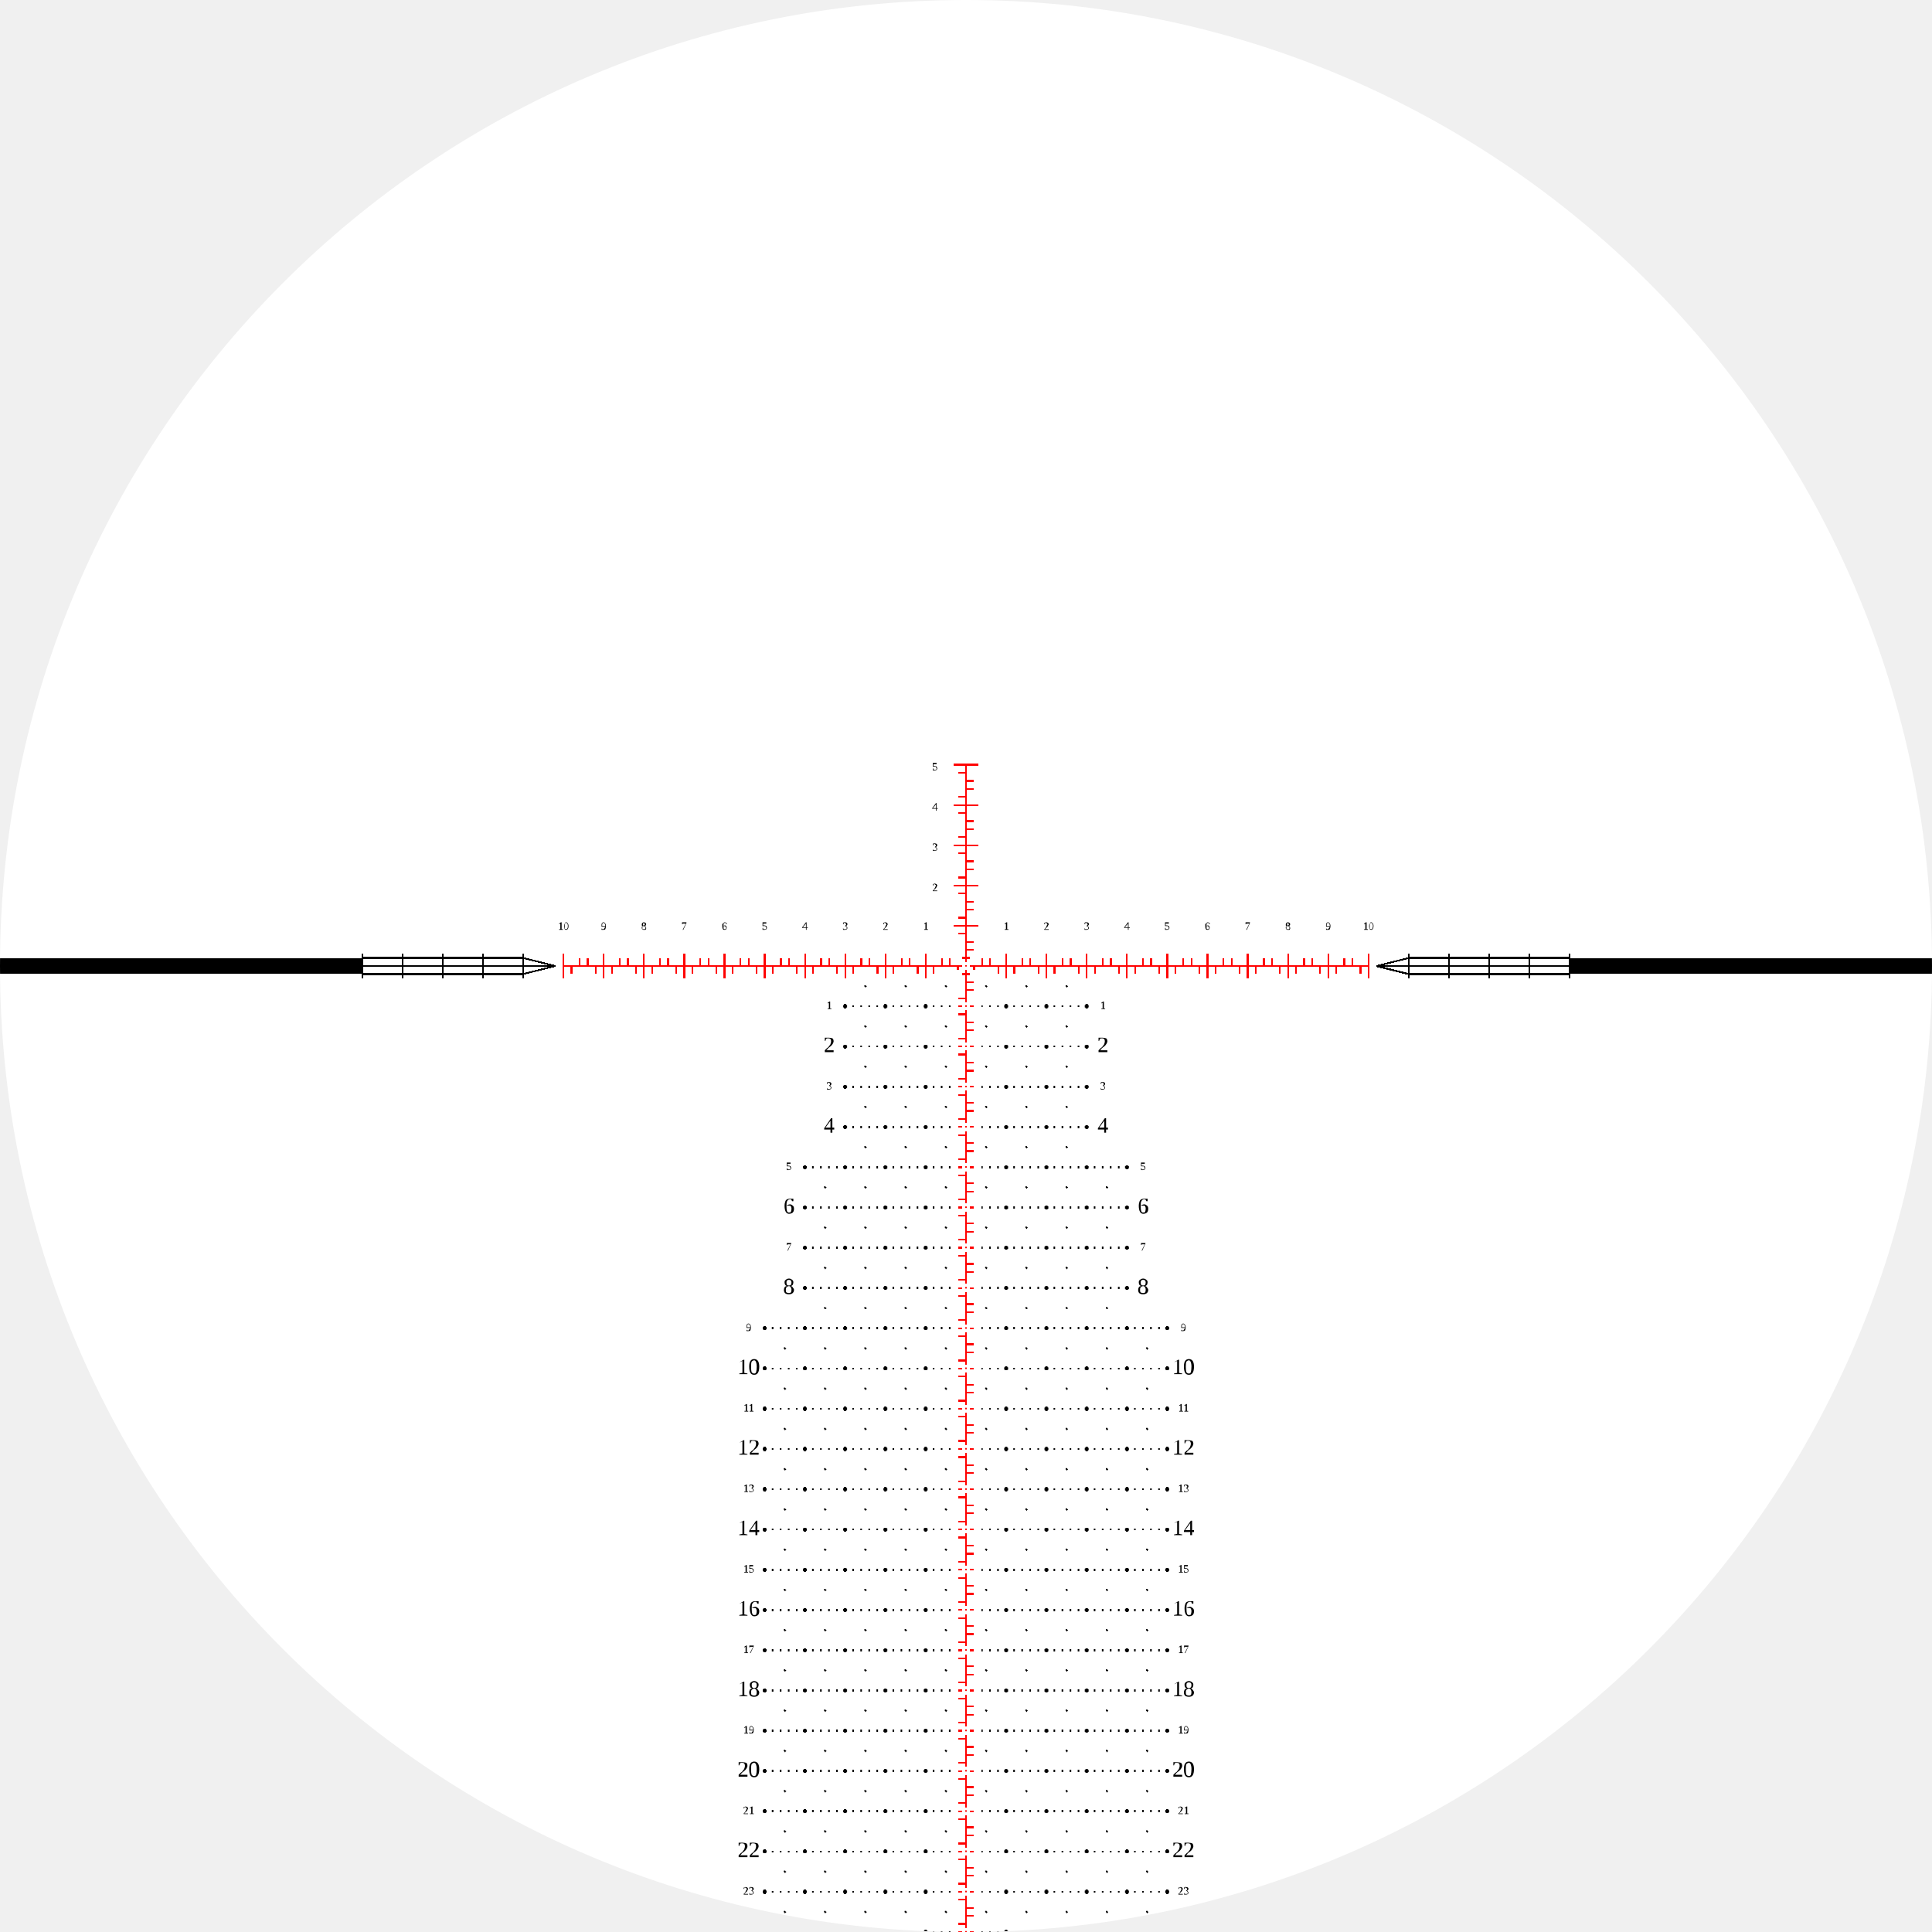
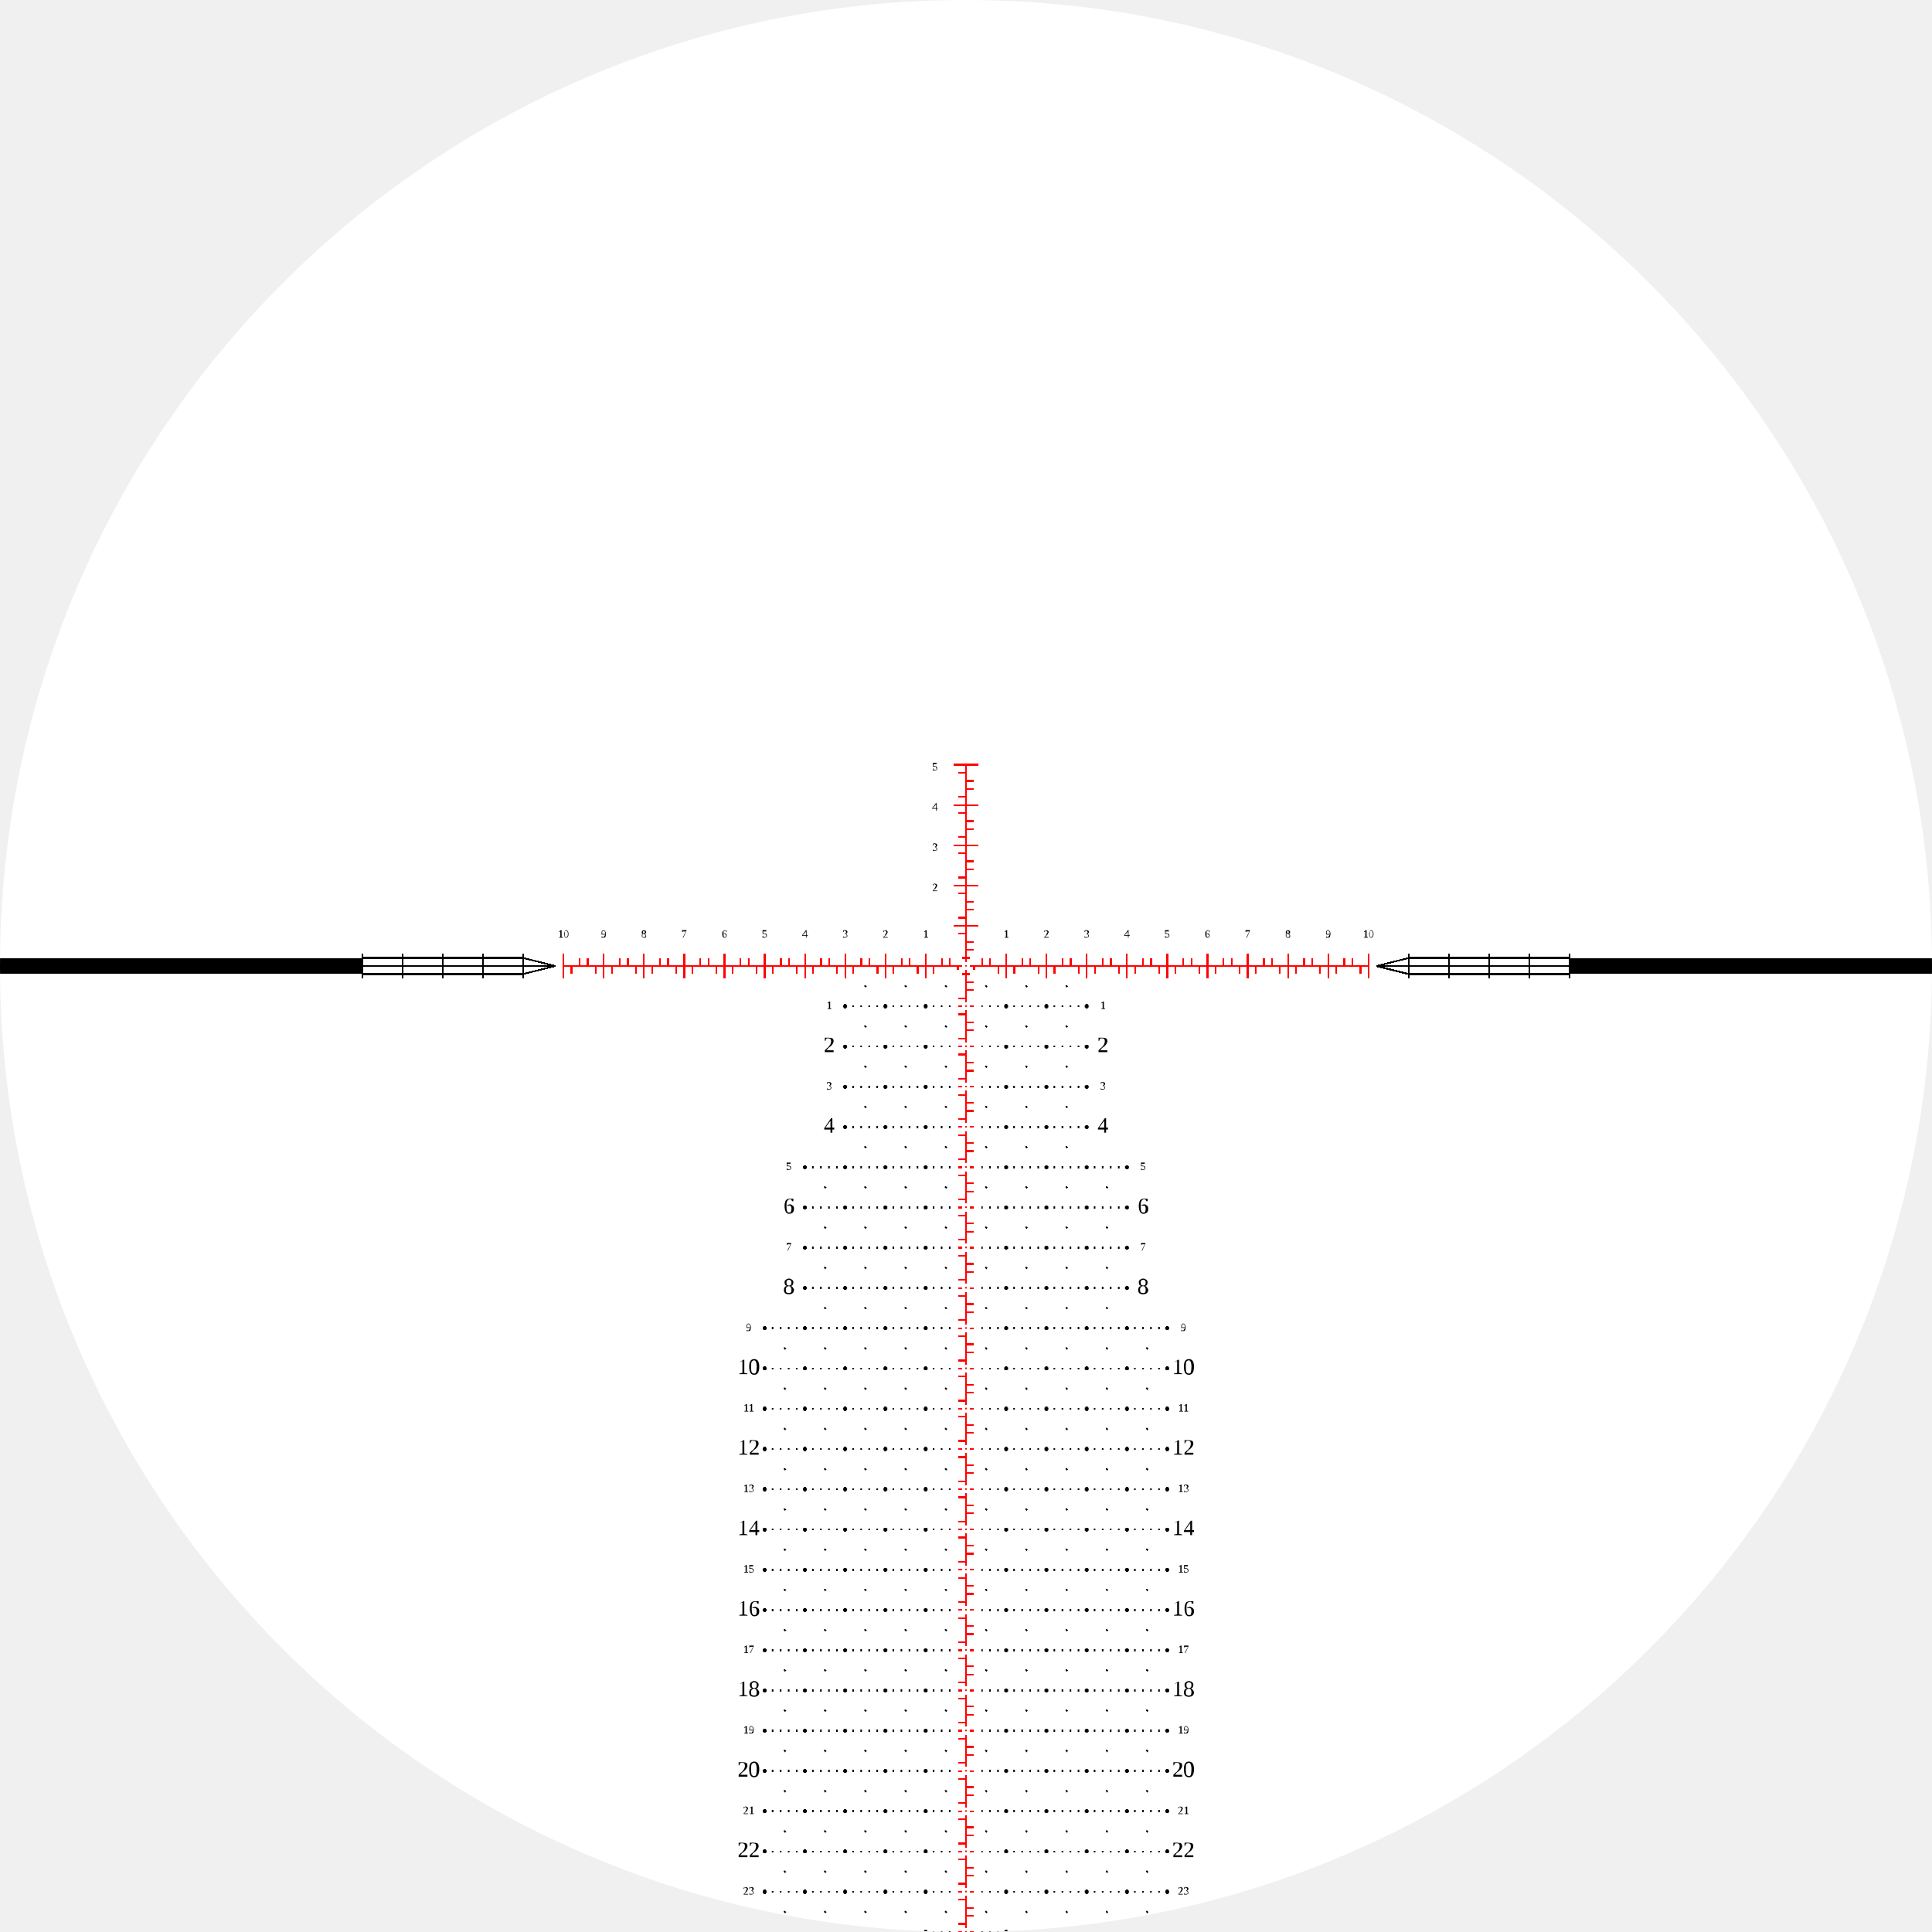
<svg xmlns="http://www.w3.org/2000/svg" width="4800" height="4800" viewBox="-24 -24 48 48" data-mil-width="48" data-mil-height="48" data-factor="100" shape-rendering="crispEdges">
  <defs>
    <pattern id="dotline-0" patternUnits="userSpaceOnUse" x="-0.025" y="-0.025" width="1" height="0.05">
      <circle cx="0.025" cy="0.025" r="0.025" fill="red" />
    </pattern>
    <pattern id="dotgrid-0" patternUnits="userSpaceOnUse" x="-2.525" y="0.475" width="1" height="1">
      <circle cx="0.025" cy="0.025" r="0.025" fill="black" />
    </pattern>
    <pattern id="dotgrid-2" patternUnits="userSpaceOnUse" x="-3.525" y="5.475" width="1" height="1">
      <circle cx="0.025" cy="0.025" r="0.025" fill="black" />
    </pattern>
    <pattern id="dotgrid-4" patternUnits="userSpaceOnUse" x="-4.525" y="9.475" width="1" height="1">
      <circle cx="0.025" cy="0.025" r="0.025" fill="black" />
    </pattern>
    <pattern id="dotline-2" patternUnits="userSpaceOnUse" x="-0.05" y="-0.05" width="1" height="0.1">
      <circle cx="0.05" cy="0.05" r="0.05" fill="black" />
    </pattern>
    <pattern id="dotline-5" patternUnits="userSpaceOnUse" x="-0.025" y="-0.025" width="0.2" height="0.05">
      <circle cx="0.025" cy="0.025" r="0.025" fill="black" />
    </pattern>
  </defs>
  <clipPath id="clip0">
    <circle id="circle-0" cx="0" cy="0" r="24" fill="white" />
  </clipPath>
  <g id="clipgroup-0" clip-path="url(#clip0)">
    <rect id="fill-0" x="-24" y="-24" width="48" height="48" fill="white" />
    <line id="hline-0" x1="0.1" y1="0" x2="10" y2="0" stroke="red" stroke-width="0.044" />
    <line id="hline-1" x1="-0.1" y1="0" x2="-10" y2="0" stroke="red" stroke-width="0.044" />
    <line id="vline-0" x1="0" y1="-0.1" x2="0" y2="-5" stroke="red" stroke-width="0.044" />
    <line id="hline-2" x1="-15" y1="0" x2="-10.2" y2="0" stroke="black" stroke-width="0.044" />
    <line id="hline-3" x1="15" y1="0" x2="10.2" y2="0" stroke="black" stroke-width="0.044" />
    <line id="line-0" x1="11" y1="-0.2" x2="10.2" y2="0" stroke="black" stroke-width="0.044" />
    <line id="line-1" x1="11" y1="0.2" x2="10.2" y2="0" stroke="black" stroke-width="0.044" />
    <line id="line-2" x1="-11" y1="-0.2" x2="-10.2" y2="0" stroke="black" stroke-width="0.044" />
    <line id="line-3" x1="-11" y1="0.2" x2="-10.2" y2="0" stroke="black" stroke-width="0.044" />
    <rect id="rect-0" x="-15" y="-0.2" width="4" height="0.4" fill="transparent" stroke="black" stroke-width="0.044" />
    <rect id="rect-1" x="11" y="-0.2" width="4" height="0.4" fill="transparent" stroke="black" stroke-width="0.044" />
    <rect id="rect-2" x="-24" y="-0.2" width="9" height="0.4" fill="black" />
    <rect id="rect-3" x="15" y="-0.2" width="9" height="0.4" fill="black" />
    <path id="hruler-0" d="M 11 -0.3 L 11 0.3 M 12 -0.3 L 12 0.3 M 13 -0.3 L 13 0.3 M 14 -0.3 L 14 0.3 M 15 -0.3 L 15 0.3" fill="none" stroke="black" stroke-width="0.044" />
    <path id="hruler-1" d="M -11 -0.3 L -11 0.3 M -12 -0.3 L -12 0.3 M -13 -0.3 L -13 0.3 M -14 -0.3 L -14 0.3 M -15 -0.3 L -15 0.3" fill="none" stroke="black" stroke-width="0.044" />
-     <text id="text-0" x="-10" y="-0.9" fill="black" font-size="0.278" text-anchor="middle">10</text>
-     <text id="text-1" x="-9" y="-0.9" fill="black" font-size="0.278" text-anchor="middle">9</text>
-     <text id="text-2" x="-8" y="-0.9" fill="black" font-size="0.278" text-anchor="middle">8</text>
-     <text id="text-3" x="-7" y="-0.9" fill="black" font-size="0.278" text-anchor="middle">7</text>
-     <text id="text-4" x="-6" y="-0.9" fill="black" font-size="0.278" text-anchor="middle">6</text>
-     <text id="text-5" x="-5" y="-0.9" fill="black" font-size="0.278" text-anchor="middle">5</text>
-     <text id="text-6" x="-4" y="-0.9" fill="black" font-size="0.278" text-anchor="middle">4</text>
-     <text id="text-7" x="-3" y="-0.9" fill="black" font-size="0.278" text-anchor="middle">3</text>
-     <text id="text-8" x="-2" y="-0.9" fill="black" font-size="0.278" text-anchor="middle">2</text>
-     <text id="text-9" x="-1" y="-0.9" fill="black" font-size="0.278" text-anchor="middle">1</text>
-     <text id="text-10" x="1" y="-0.9" fill="black" font-size="0.278" text-anchor="middle">1</text>
-     <text id="text-11" x="2" y="-0.9" fill="black" font-size="0.278" text-anchor="middle">2</text>
-     <text id="text-12" x="3" y="-0.9" fill="black" font-size="0.278" text-anchor="middle">3</text>
-     <text id="text-13" x="4" y="-0.9" fill="black" font-size="0.278" text-anchor="middle">4</text>
-     <text id="text-14" x="5" y="-0.9" fill="black" font-size="0.278" text-anchor="middle">5</text>
-     <text id="text-15" x="6" y="-0.9" fill="black" font-size="0.278" text-anchor="middle">6</text>
-     <text id="text-16" x="7" y="-0.9" fill="black" font-size="0.278" text-anchor="middle">7</text>
-     <text id="text-17" x="8" y="-0.9" fill="black" font-size="0.278" text-anchor="middle">8</text>
-     <text id="text-18" x="9" y="-0.9" fill="black" font-size="0.278" text-anchor="middle">9</text>
-     <text id="text-19" x="10" y="-0.9" fill="black" font-size="0.278" text-anchor="middle">10</text>
+     <text id="text-0" x="-10" y="-0.7" fill="black" font-size="0.278" text-anchor="middle">10</text>
+     <text id="text-1" x="-9" y="-0.7" fill="black" font-size="0.278" text-anchor="middle">9</text>
+     <text id="text-2" x="-8" y="-0.7" fill="black" font-size="0.278" text-anchor="middle">8</text>
+     <text id="text-3" x="-7" y="-0.7" fill="black" font-size="0.278" text-anchor="middle">7</text>
+     <text id="text-4" x="-6" y="-0.7" fill="black" font-size="0.278" text-anchor="middle">6</text>
+     <text id="text-5" x="-5" y="-0.7" fill="black" font-size="0.278" text-anchor="middle">5</text>
+     <text id="text-6" x="-4" y="-0.7" fill="black" font-size="0.278" text-anchor="middle">4</text>
+     <text id="text-7" x="-3" y="-0.7" fill="black" font-size="0.278" text-anchor="middle">3</text>
+     <text id="text-8" x="-2" y="-0.7" fill="black" font-size="0.278" text-anchor="middle">2</text>
+     <text id="text-9" x="-1" y="-0.7" fill="black" font-size="0.278" text-anchor="middle">1</text>
+     <text id="text-10" x="1" y="-0.7" fill="black" font-size="0.278" text-anchor="middle">1</text>
+     <text id="text-11" x="2" y="-0.7" fill="black" font-size="0.278" text-anchor="middle">2</text>
+     <text id="text-12" x="3" y="-0.7" fill="black" font-size="0.278" text-anchor="middle">3</text>
+     <text id="text-13" x="4" y="-0.7" fill="black" font-size="0.278" text-anchor="middle">4</text>
+     <text id="text-14" x="5" y="-0.7" fill="black" font-size="0.278" text-anchor="middle">5</text>
+     <text id="text-15" x="6" y="-0.7" fill="black" font-size="0.278" text-anchor="middle">6</text>
+     <text id="text-16" x="7" y="-0.7" fill="black" font-size="0.278" text-anchor="middle">7</text>
+     <text id="text-17" x="8" y="-0.7" fill="black" font-size="0.278" text-anchor="middle">8</text>
+     <text id="text-18" x="9" y="-0.7" fill="black" font-size="0.278" text-anchor="middle">9</text>
+     <text id="text-19" x="10" y="-0.7" fill="black" font-size="0.278" text-anchor="middle">10</text>
    <path id="hruler-2" d="M 10 -0.3 L 10 0.3 M 9 -0.3 L 9 0.3 M 8 -0.3 L 8 0.3 M 7 -0.3 L 7 0.3 M 6 -0.3 L 6 0.3 M 5 -0.3 L 5 0.3 M 4 -0.3 L 4 0.3 M 3 -0.3 L 3 0.3 M 2 -0.3 L 2 0.3 M 1 -0.3 L 1 0.3" fill="none" stroke="red" stroke-width="0.044" />
    <path id="hruler-3" d="M -10 -0.3 L -10 0.3 M -9 -0.3 L -9 0.3 M -8 -0.3 L -8 0.3 M -7 -0.3 L -7 0.3 M -6 -0.3 L -6 0.3 M -5 -0.3 L -5 0.3 M -4 -0.3 L -4 0.3 M -3 -0.3 L -3 0.3 M -2 -0.3 L -2 0.3 M -1 -0.3 L -1 0.3" fill="none" stroke="red" stroke-width="0.044" />
    <path id="hruler-4" d="M 9.8 0 L 9.8 0.2 M 8.8 0 L 8.8 0.2 M 7.8 0 L 7.8 0.2 M 6.8 0 L 6.8 0.2 M 5.8 0 L 5.8 0.2 M 4.8 0 L 4.8 0.2 M 3.8 0 L 3.8 0.2 M 2.8 0 L 2.8 0.2 M 1.8 0 L 1.8 0.2 M 0.8 0 L 0.8 0.2" fill="none" stroke="red" stroke-width="0.044" />
    <path id="hruler-5" d="M -9.8 0 L -9.8 0.2 M -8.8 0 L -8.8 0.2 M -7.8 0 L -7.8 0.2 M -6.8 0 L -6.8 0.2 M -5.8 0 L -5.8 0.2 M -4.8 0 L -4.8 0.2 M -3.8 0 L -3.8 0.2 M -2.8 0 L -2.8 0.2 M -1.8 0 L -1.8 0.2 M -0.8 0 L -0.8 0.2" fill="none" stroke="red" stroke-width="0.044" />
    <path id="hruler-6" d="M 9.6 -0.2 L 9.6 0 M 8.6 -0.2 L 8.6 0 M 7.6 -0.2 L 7.6 0 M 6.6 -0.2 L 6.6 0 M 5.6 -0.2 L 5.6 0 M 4.6 -0.2 L 4.6 0 M 3.6 -0.2 L 3.6 0 M 2.6 -0.2 L 2.6 0 M 1.6 -0.2 L 1.6 0 M 0.6 -0.2 L 0.6 0" fill="none" stroke="red" stroke-width="0.044" />
    <path id="hruler-7" d="M -9.6 -0.2 L -9.6 0 M -8.6 -0.2 L -8.6 0 M -7.6 -0.2 L -7.6 0 M -6.6 -0.2 L -6.6 0 M -5.6 -0.2 L -5.6 0 M -4.6 -0.2 L -4.6 0 M -3.6 -0.2 L -3.6 0 M -2.6 -0.2 L -2.6 0 M -1.6 -0.2 L -1.6 0 M -0.6 -0.2 L -0.6 0" fill="none" stroke="red" stroke-width="0.044" />
    <path id="hruler-8" d="M 9.4 -0.2 L 9.4 0 M 8.4 -0.2 L 8.4 0 M 7.4 -0.2 L 7.4 0 M 6.4 -0.2 L 6.4 0 M 5.4 -0.2 L 5.4 0 M 4.4 -0.2 L 4.4 0 M 3.4 -0.2 L 3.4 0 M 2.4 -0.2 L 2.4 0 M 1.4 -0.2 L 1.4 0 M 0.4 -0.2 L 0.4 0" fill="none" stroke="red" stroke-width="0.044" />
    <path id="hruler-9" d="M -9.4 -0.2 L -9.4 0 M -8.4 -0.2 L -8.4 0 M -7.4 -0.2 L -7.4 0 M -6.4 -0.2 L -6.4 0 M -5.4 -0.2 L -5.4 0 M -4.4 -0.2 L -4.4 0 M -3.4 -0.2 L -3.4 0 M -2.4 -0.2 L -2.4 0 M -1.4 -0.2 L -1.4 0 M -0.4 -0.2 L -0.4 0" fill="none" stroke="red" stroke-width="0.044" />
    <path id="hruler-10" d="M 9.2 0 L 9.2 0.2 M 8.2 0 L 8.2 0.2 M 7.2 0 L 7.2 0.2 M 6.2 0 L 6.2 0.2 M 5.2 0 L 5.2 0.2 M 4.2 0 L 4.2 0.2 M 3.2 0 L 3.2 0.2 M 2.2 0 L 2.2 0.2 M 1.2 0 L 1.2 0.2" fill="none" stroke="red" stroke-width="0.044" />
    <path id="hruler-11" d="M -9.2 0 L -9.2 0.2 M -8.2 0 L -8.2 0.2 M -7.2 0 L -7.2 0.2 M -6.2 0 L -6.2 0.2 M -5.2 0 L -5.2 0.2 M -4.2 0 L -4.2 0.2 M -3.2 0 L -3.2 0.2 M -2.2 0 L -2.2 0.2 M -1.2 0 L -1.2 0.2" fill="none" stroke="red" stroke-width="0.044" />
    <line id="vline-1" x1="0.2" y1="0" x2="0.2" y2="0.1" stroke="red" stroke-width="0.044" />
    <line id="vline-2" x1="-0.2" y1="0" x2="-0.2" y2="0.1" stroke="red" stroke-width="0.044" />
    <path id="vruler-0" d="M -0.2 1.2 L 0 1.2 M -0.2 2.2 L 0 2.2 M -0.2 3.2 L 0 3.2 M -0.2 4.2 L 0 4.2 M -0.2 5.2 L 0 5.2 M -0.2 6.2 L 0 6.2 M -0.2 7.2 L 0 7.2 M -0.2 8.2 L 0 8.2 M -0.2 9.2 L 0 9.2 M -0.2 10.2 L 0 10.2 M -0.2 11.2 L 0 11.2 M -0.2 12.2 L 0 12.2 M -0.2 13.2 L 0 13.2 M -0.2 14.2 L 0 14.2 M -0.2 15.2 L 0 15.2 M -0.2 16.2 L 0 16.2 M -0.2 17.2 L 0 17.2 M -0.2 18.2 L 0 18.2 M -0.2 19.2 L 0 19.2 M -0.2 20.2 L 0 20.2 M -0.2 21.2 L 0 21.2 M -0.2 22.2 L 0 22.2 M -0.2 23.2 L 0 23.2" fill="none" stroke="red" stroke-width="0.044" />
    <path id="vruler-1" d="M 0 0.4 L 0.2 0.4 M 0 1.4 L 0.2 1.4 M 0 2.4 L 0.2 2.4 M 0 3.4 L 0.2 3.4 M 0 4.4 L 0.2 4.4 M 0 5.4 L 0.2 5.4 M 0 6.4 L 0.2 6.4 M 0 7.4 L 0.2 7.4 M 0 8.4 L 0.2 8.4 M 0 9.4 L 0.2 9.4 M 0 10.4 L 0.2 10.4 M 0 11.4 L 0.2 11.4 M 0 12.4 L 0.2 12.4 M 0 13.4 L 0.2 13.4 M 0 14.4 L 0.2 14.4 M 0 15.4 L 0.2 15.4 M 0 16.4 L 0.2 16.4 M 0 17.4 L 0.2 17.4 M 0 18.4 L 0.2 18.4 M 0 19.4 L 0.2 19.4 M 0 20.4 L 0.2 20.4 M 0 21.4 L 0.2 21.4 M 0 22.4 L 0.2 22.4 M 0 23.4 L 0.2 23.4" fill="none" stroke="red" stroke-width="0.044" />
    <path id="vruler-2" d="M 0 0.6 L 0.2 0.6 M 0 1.6 L 0.2 1.6 M 0 2.6 L 0.2 2.6 M 0 3.6 L 0.2 3.6 M 0 4.6 L 0.2 4.6 M 0 5.6 L 0.2 5.6 M 0 6.6 L 0.2 6.6 M 0 7.6 L 0.2 7.6 M 0 8.6 L 0.2 8.6 M 0 9.6 L 0.2 9.6 M 0 10.6 L 0.2 10.6 M 0 11.6 L 0.2 11.6 M 0 12.6 L 0.2 12.6 M 0 13.6 L 0.2 13.6 M 0 14.6 L 0.2 14.6 M 0 15.6 L 0.2 15.6 M 0 16.6 L 0.2 16.6 M 0 17.6 L 0.2 17.6 M 0 18.6 L 0.2 18.6 M 0 19.6 L 0.2 19.6 M 0 20.6 L 0.2 20.6 M 0 21.6 L 0.2 21.6 M 0 22.6 L 0.2 22.6 M 0 23.6 L 0.2 23.6" fill="none" stroke="red" stroke-width="0.044" />
    <path id="vruler-3" d="M -0.2 0.8 L 0 0.8 M -0.2 1.8 L 0 1.8 M -0.2 2.8 L 0 2.8 M -0.2 3.8 L 0 3.8 M -0.2 4.8 L 0 4.8 M -0.2 5.8 L 0 5.8 M -0.2 6.8 L 0 6.8 M -0.2 7.8 L 0 7.8 M -0.2 8.8 L 0 8.8 M -0.2 9.8 L 0 9.8 M -0.2 10.8 L 0 10.8 M -0.2 11.8 L 0 11.8 M -0.2 12.8 L 0 12.8 M -0.2 13.8 L 0 13.8 M -0.2 14.8 L 0 14.8 M -0.2 15.8 L 0 15.8 M -0.2 16.8 L 0 16.8 M -0.2 17.8 L 0 17.8 M -0.2 18.8 L 0 18.8 M -0.2 19.8 L 0 19.8 M -0.2 20.8 L 0 20.8 M -0.2 21.8 L 0 21.8 M -0.2 22.8 L 0 22.8 M -0.2 23.8 L 0 23.8" fill="none" stroke="red" stroke-width="0.044" />
    <path id="vruler-4" d="M -0.3 -5 L 0.3 -5 M -0.3 -4 L 0.3 -4 M -0.3 -3 L 0.3 -3 M -0.3 -2 L 0.3 -2 M -0.3 -1 L 0.3 -1" fill="none" stroke="red" stroke-width="0.044" />
    <path id="vruler-5" d="M -0.2 -4.8 L 0 -4.8 M -0.2 -3.8 L 0 -3.8 M -0.2 -2.8 L 0 -2.8 M -0.2 -1.8 L 0 -1.8 M -0.2 -0.8 L 0 -0.8" fill="none" stroke="red" stroke-width="0.044" />
    <path id="vruler-6" d="M 0 -4.6 L 0.2 -4.6 M 0 -3.6 L 0.2 -3.6 M 0 -2.6 L 0.2 -2.6 M 0 -1.6 L 0.2 -1.6 M 0 -0.6 L 0.2 -0.6" fill="none" stroke="red" stroke-width="0.044" />
    <path id="vruler-7" d="M 0 -4.4 L 0.2 -4.4 M 0 -3.4 L 0.2 -3.4 M 0 -2.4 L 0.2 -2.4 M 0 -1.4 L 0.2 -1.4 M 0 -0.4 L 0.2 -0.4" fill="none" stroke="red" stroke-width="0.044" />
    <path id="vruler-8" d="M -0.2 -4.2 L 0 -4.2 M -0.2 -3.2 L 0 -3.2 M -0.2 -2.2 L 0 -2.2 M -0.2 -1.2 L 0 -1.2" fill="none" stroke="red" stroke-width="0.044" />
    <path id="vruler-9" d="M 0.1 1 L 0.2 1 M 0.1 2 L 0.2 2 M 0.1 3 L 0.2 3 M 0.1 4 L 0.2 4 M 0.1 5 L 0.2 5 M 0.1 6 L 0.2 6 M 0.1 7 L 0.2 7 M 0.1 8 L 0.2 8 M 0.1 9 L 0.2 9 M 0.1 10 L 0.2 10 M 0.1 11 L 0.2 11 M 0.1 12 L 0.2 12 M 0.1 13 L 0.2 13 M 0.1 14 L 0.2 14 M 0.1 15 L 0.2 15 M 0.1 16 L 0.2 16 M 0.1 17 L 0.2 17 M 0.1 18 L 0.2 18 M 0.1 19 L 0.2 19 M 0.1 20 L 0.2 20 M 0.1 21 L 0.2 21 M 0.1 22 L 0.2 22 M 0.1 23 L 0.2 23 M 0.1 24 L 0.2 24" fill="none" stroke="red" stroke-width="0.044" />
    <path id="vruler-10" d="M -0.2 1 L -0.1 1 M -0.2 2 L -0.1 2 M -0.2 3 L -0.1 3 M -0.2 4 L -0.1 4 M -0.2 5 L -0.1 5 M -0.2 6 L -0.1 6 M -0.2 7 L -0.1 7 M -0.2 8 L -0.1 8 M -0.2 9 L -0.1 9 M -0.2 10 L -0.1 10 M -0.2 11 L -0.1 11 M -0.2 12 L -0.1 12 M -0.2 13 L -0.1 13 M -0.2 14 L -0.1 14 M -0.2 15 L -0.1 15 M -0.2 16 L -0.1 16 M -0.2 17 L -0.1 17 M -0.2 18 L -0.1 18 M -0.2 19 L -0.1 19 M -0.2 20 L -0.1 20 M -0.2 21 L -0.1 21 M -0.2 22 L -0.1 22 M -0.2 23 L -0.1 23 M -0.2 24 L -0.1 24" fill="none" stroke="red" stroke-width="0.044" />
    <line id="hline-4" x1="0.1" y1="0.2" x2="-0.1" y2="0.2" stroke="red" stroke-width="0.044" />
    <line id="hline-5" x1="0.1" y1="-0.2" x2="-0.1" y2="-0.2" stroke="red" stroke-width="0.044" />
    <rect id="dotline-1" x="-0.025" y="-0.025" width="24.05" height="0.05" fill="url(#dotline-0)" transform="translate(0,0) rotate(90)" />
    <path id="vdashline-0" d="M 0 0.1 L 0 0.9 M 0 1.1 L 0 1.9 M 0 2.1 L 0 2.9 M 0 3.1 L 0 3.9 M 0 4.1 L 0 4.9 M 0 5.1 L 0 5.9 M 0 6.1 L 0 6.9 M 0 7.1 L 0 7.9 M 0 8.1 L 0 8.9 M 0 9.1 L 0 9.9 M 0 10.1 L 0 10.9 M 0 11.1 L 0 11.9 M 0 12.1 L 0 12.9 M 0 13.1 L 0 13.9 M 0 14.1 L 0 14.9 M 0 15.1 L 0 15.9 M 0 16.1 L 0 16.9 M 0 17.1 L 0 17.9 M 0 18.1 L 0 18.9 M 0 19.1 L 0 19.9 M 0 20.1 L 0 20.9 M 0 21.1 L 0 21.9 M 0 22.1 L 0 22.9 M 0 23.1 L 0 23.9" fill="none" stroke="red" stroke-width="0.044" />
    <text id="text-20" x="-0.7" y="-4.86" fill="black" font-size="0.278" text-anchor="end">5</text>
    <text id="text-21" x="-0.7" y="-3.86" fill="black" font-size="0.278" text-anchor="end">4</text>
    <text id="text-22" x="-0.7" y="-2.86" fill="black" font-size="0.278" text-anchor="end">3</text>
    <text id="text-23" x="-0.7" y="-1.86" fill="black" font-size="0.278" text-anchor="end">2</text>
    <rect id="dotgrid-1" x="-2.525" y="0.475" width="5.05" height="4.05" fill="url(#dotgrid-0)" />
    <rect id="dotgrid-3" x="-3.525" y="5.475" width="7.05" height="3.05" fill="url(#dotgrid-2)" />
    <rect id="dotgrid-5" x="-4.525" y="9.475" width="9.05" height="15.05" fill="url(#dotgrid-4)" />
    <text id="text-24" x="3.4" y="1.07" fill="black" font-size="0.278" text-anchor="middle">1</text>
    <text id="text-25" x="-3.4" y="1.07" fill="black" font-size="0.278" text-anchor="middle">1</text>
    <rect id="dotline-3" x="-0.05" y="-0.05" width="2.1" height="0.1" fill="url(#dotline-2)" transform="translate(-3,1) rotate(0)" />
    <rect id="dotline-4" x="-0.05" y="-0.05" width="2.1" height="0.1" fill="url(#dotline-2)" transform="translate(1,1) rotate(0)" />
    <rect id="dotline-6" x="-0.025" y="-0.025" width="2.65" height="0.05" fill="url(#dotline-5)" transform="translate(-3,1) rotate(0)" />
    <rect id="dotline-7" x="-0.025" y="-0.025" width="2.65" height="0.05" fill="url(#dotline-5)" transform="translate(0.4,1) rotate(0)" />
    <text id="text-26" x="3.4" y="2.14" fill="black" font-size="0.556" text-anchor="middle">2</text>
    <text id="text-27" x="-3.4" y="2.14" fill="black" font-size="0.556" text-anchor="middle">2</text>
    <rect id="dotline-8" x="-0.05" y="-0.05" width="2.1" height="0.1" fill="url(#dotline-2)" transform="translate(-3,2) rotate(0)" />
    <rect id="dotline-9" x="-0.05" y="-0.05" width="2.1" height="0.1" fill="url(#dotline-2)" transform="translate(1,2) rotate(0)" />
    <rect id="dotline-10" x="-0.025" y="-0.025" width="2.65" height="0.05" fill="url(#dotline-5)" transform="translate(-3,2) rotate(0)" />
    <rect id="dotline-11" x="-0.025" y="-0.025" width="2.65" height="0.05" fill="url(#dotline-5)" transform="translate(0.4,2) rotate(0)" />
    <text id="text-28" x="3.4" y="3.07" fill="black" font-size="0.278" text-anchor="middle">3</text>
    <text id="text-29" x="-3.4" y="3.07" fill="black" font-size="0.278" text-anchor="middle">3</text>
    <rect id="dotline-12" x="-0.05" y="-0.05" width="2.1" height="0.1" fill="url(#dotline-2)" transform="translate(-3,3) rotate(0)" />
    <rect id="dotline-13" x="-0.05" y="-0.05" width="2.1" height="0.1" fill="url(#dotline-2)" transform="translate(1,3) rotate(0)" />
    <rect id="dotline-14" x="-0.025" y="-0.025" width="2.65" height="0.05" fill="url(#dotline-5)" transform="translate(-3,3) rotate(0)" />
    <rect id="dotline-15" x="-0.025" y="-0.025" width="2.65" height="0.05" fill="url(#dotline-5)" transform="translate(0.4,3) rotate(0)" />
    <text id="text-30" x="3.4" y="4.14" fill="black" font-size="0.556" text-anchor="middle">4</text>
    <text id="text-31" x="-3.4" y="4.14" fill="black" font-size="0.556" text-anchor="middle">4</text>
    <rect id="dotline-16" x="-0.05" y="-0.05" width="2.1" height="0.1" fill="url(#dotline-2)" transform="translate(-3,4) rotate(0)" />
    <rect id="dotline-17" x="-0.05" y="-0.05" width="2.1" height="0.1" fill="url(#dotline-2)" transform="translate(1,4) rotate(0)" />
    <rect id="dotline-18" x="-0.025" y="-0.025" width="2.65" height="0.05" fill="url(#dotline-5)" transform="translate(-3,4) rotate(0)" />
    <rect id="dotline-19" x="-0.025" y="-0.025" width="2.65" height="0.05" fill="url(#dotline-5)" transform="translate(0.4,4) rotate(0)" />
    <text id="text-32" x="4.4" y="5.07" fill="black" font-size="0.278" text-anchor="middle">5</text>
    <text id="text-33" x="-4.4" y="5.07" fill="black" font-size="0.278" text-anchor="middle">5</text>
    <rect id="dotline-20" x="-0.05" y="-0.05" width="3.1" height="0.1" fill="url(#dotline-2)" transform="translate(-4,5) rotate(0)" />
    <rect id="dotline-21" x="-0.05" y="-0.05" width="3.1" height="0.1" fill="url(#dotline-2)" transform="translate(1,5) rotate(0)" />
    <rect id="dotline-22" x="-0.025" y="-0.025" width="3.65" height="0.05" fill="url(#dotline-5)" transform="translate(-4,5) rotate(0)" />
    <rect id="dotline-23" x="-0.025" y="-0.025" width="3.65" height="0.05" fill="url(#dotline-5)" transform="translate(0.4,5) rotate(0)" />
    <text id="text-34" x="4.4" y="6.14" fill="black" font-size="0.556" text-anchor="middle">6</text>
    <text id="text-35" x="-4.4" y="6.14" fill="black" font-size="0.556" text-anchor="middle">6</text>
    <rect id="dotline-24" x="-0.05" y="-0.05" width="3.1" height="0.1" fill="url(#dotline-2)" transform="translate(-4,6) rotate(0)" />
    <rect id="dotline-25" x="-0.05" y="-0.05" width="3.1" height="0.1" fill="url(#dotline-2)" transform="translate(1,6) rotate(0)" />
    <rect id="dotline-26" x="-0.025" y="-0.025" width="3.65" height="0.05" fill="url(#dotline-5)" transform="translate(-4,6) rotate(0)" />
    <rect id="dotline-27" x="-0.025" y="-0.025" width="3.65" height="0.05" fill="url(#dotline-5)" transform="translate(0.4,6) rotate(0)" />
    <text id="text-36" x="4.4" y="7.07" fill="black" font-size="0.278" text-anchor="middle">7</text>
    <text id="text-37" x="-4.4" y="7.07" fill="black" font-size="0.278" text-anchor="middle">7</text>
    <rect id="dotline-28" x="-0.05" y="-0.05" width="3.1" height="0.1" fill="url(#dotline-2)" transform="translate(-4,7) rotate(0)" />
    <rect id="dotline-29" x="-0.05" y="-0.05" width="3.1" height="0.1" fill="url(#dotline-2)" transform="translate(1,7) rotate(0)" />
    <rect id="dotline-30" x="-0.025" y="-0.025" width="3.65" height="0.05" fill="url(#dotline-5)" transform="translate(-4,7) rotate(0)" />
    <rect id="dotline-31" x="-0.025" y="-0.025" width="3.65" height="0.05" fill="url(#dotline-5)" transform="translate(0.4,7) rotate(0)" />
    <text id="text-38" x="4.4" y="8.14" fill="black" font-size="0.556" text-anchor="middle">8</text>
    <text id="text-39" x="-4.4" y="8.14" fill="black" font-size="0.556" text-anchor="middle">8</text>
    <rect id="dotline-32" x="-0.05" y="-0.05" width="3.1" height="0.1" fill="url(#dotline-2)" transform="translate(-4,8) rotate(0)" />
    <rect id="dotline-33" x="-0.05" y="-0.05" width="3.1" height="0.1" fill="url(#dotline-2)" transform="translate(1,8) rotate(0)" />
    <rect id="dotline-34" x="-0.025" y="-0.025" width="3.65" height="0.05" fill="url(#dotline-5)" transform="translate(-4,8) rotate(0)" />
    <rect id="dotline-35" x="-0.025" y="-0.025" width="3.65" height="0.05" fill="url(#dotline-5)" transform="translate(0.4,8) rotate(0)" />
    <text id="text-40" x="5.4" y="9.07" fill="black" font-size="0.278" text-anchor="middle">9</text>
    <text id="text-41" x="-5.4" y="9.07" fill="black" font-size="0.278" text-anchor="middle">9</text>
    <rect id="dotline-36" x="-0.05" y="-0.05" width="4.1" height="0.1" fill="url(#dotline-2)" transform="translate(-5,9) rotate(0)" />
    <rect id="dotline-37" x="-0.05" y="-0.05" width="4.1" height="0.1" fill="url(#dotline-2)" transform="translate(1,9) rotate(0)" />
    <rect id="dotline-38" x="-0.025" y="-0.025" width="4.65" height="0.05" fill="url(#dotline-5)" transform="translate(-5,9) rotate(0)" />
    <rect id="dotline-39" x="-0.025" y="-0.025" width="4.65" height="0.05" fill="url(#dotline-5)" transform="translate(0.4,9) rotate(0)" />
    <text id="text-42" x="5.4" y="10.14" fill="black" font-size="0.556" text-anchor="middle">10</text>
    <text id="text-43" x="-5.4" y="10.14" fill="black" font-size="0.556" text-anchor="middle">10</text>
    <rect id="dotline-40" x="-0.05" y="-0.05" width="4.1" height="0.1" fill="url(#dotline-2)" transform="translate(-5,10) rotate(0)" />
    <rect id="dotline-41" x="-0.05" y="-0.05" width="4.1" height="0.1" fill="url(#dotline-2)" transform="translate(1,10) rotate(0)" />
    <rect id="dotline-42" x="-0.025" y="-0.025" width="4.65" height="0.05" fill="url(#dotline-5)" transform="translate(-5,10) rotate(0)" />
    <rect id="dotline-43" x="-0.025" y="-0.025" width="4.65" height="0.05" fill="url(#dotline-5)" transform="translate(0.4,10) rotate(0)" />
    <text id="text-44" x="5.4" y="11.07" fill="black" font-size="0.278" text-anchor="middle">11</text>
    <text id="text-45" x="-5.4" y="11.07" fill="black" font-size="0.278" text-anchor="middle">11</text>
    <rect id="dotline-44" x="-0.05" y="-0.05" width="4.1" height="0.1" fill="url(#dotline-2)" transform="translate(-5,11) rotate(0)" />
    <rect id="dotline-45" x="-0.05" y="-0.05" width="4.1" height="0.1" fill="url(#dotline-2)" transform="translate(1,11) rotate(0)" />
    <rect id="dotline-46" x="-0.025" y="-0.025" width="4.65" height="0.05" fill="url(#dotline-5)" transform="translate(-5,11) rotate(0)" />
    <rect id="dotline-47" x="-0.025" y="-0.025" width="4.65" height="0.05" fill="url(#dotline-5)" transform="translate(0.4,11) rotate(0)" />
    <text id="text-46" x="5.4" y="12.14" fill="black" font-size="0.556" text-anchor="middle">12</text>
    <text id="text-47" x="-5.4" y="12.14" fill="black" font-size="0.556" text-anchor="middle">12</text>
    <rect id="dotline-48" x="-0.05" y="-0.05" width="4.1" height="0.1" fill="url(#dotline-2)" transform="translate(-5,12) rotate(0)" />
    <rect id="dotline-49" x="-0.05" y="-0.05" width="4.1" height="0.1" fill="url(#dotline-2)" transform="translate(1,12) rotate(0)" />
    <rect id="dotline-50" x="-0.025" y="-0.025" width="4.65" height="0.05" fill="url(#dotline-5)" transform="translate(-5,12) rotate(0)" />
    <rect id="dotline-51" x="-0.025" y="-0.025" width="4.65" height="0.05" fill="url(#dotline-5)" transform="translate(0.4,12) rotate(0)" />
    <text id="text-48" x="5.4" y="13.07" fill="black" font-size="0.278" text-anchor="middle">13</text>
    <text id="text-49" x="-5.4" y="13.07" fill="black" font-size="0.278" text-anchor="middle">13</text>
    <rect id="dotline-52" x="-0.05" y="-0.05" width="4.1" height="0.1" fill="url(#dotline-2)" transform="translate(-5,13) rotate(0)" />
    <rect id="dotline-53" x="-0.05" y="-0.05" width="4.1" height="0.1" fill="url(#dotline-2)" transform="translate(1,13) rotate(0)" />
    <rect id="dotline-54" x="-0.025" y="-0.025" width="4.65" height="0.05" fill="url(#dotline-5)" transform="translate(-5,13) rotate(0)" />
    <rect id="dotline-55" x="-0.025" y="-0.025" width="4.65" height="0.05" fill="url(#dotline-5)" transform="translate(0.4,13) rotate(0)" />
    <text id="text-50" x="5.4" y="14.14" fill="black" font-size="0.556" text-anchor="middle">14</text>
    <text id="text-51" x="-5.4" y="14.14" fill="black" font-size="0.556" text-anchor="middle">14</text>
    <rect id="dotline-56" x="-0.05" y="-0.05" width="4.1" height="0.1" fill="url(#dotline-2)" transform="translate(-5,14) rotate(0)" />
    <rect id="dotline-57" x="-0.05" y="-0.05" width="4.1" height="0.1" fill="url(#dotline-2)" transform="translate(1,14) rotate(0)" />
    <rect id="dotline-58" x="-0.025" y="-0.025" width="4.65" height="0.05" fill="url(#dotline-5)" transform="translate(-5,14) rotate(0)" />
    <rect id="dotline-59" x="-0.025" y="-0.025" width="4.65" height="0.05" fill="url(#dotline-5)" transform="translate(0.4,14) rotate(0)" />
    <text id="text-52" x="5.4" y="15.07" fill="black" font-size="0.278" text-anchor="middle">15</text>
    <text id="text-53" x="-5.4" y="15.07" fill="black" font-size="0.278" text-anchor="middle">15</text>
    <rect id="dotline-60" x="-0.05" y="-0.05" width="4.1" height="0.1" fill="url(#dotline-2)" transform="translate(-5,15) rotate(0)" />
    <rect id="dotline-61" x="-0.05" y="-0.05" width="4.1" height="0.1" fill="url(#dotline-2)" transform="translate(1,15) rotate(0)" />
    <rect id="dotline-62" x="-0.025" y="-0.025" width="4.65" height="0.05" fill="url(#dotline-5)" transform="translate(-5,15) rotate(0)" />
    <rect id="dotline-63" x="-0.025" y="-0.025" width="4.65" height="0.05" fill="url(#dotline-5)" transform="translate(0.4,15) rotate(0)" />
    <text id="text-54" x="5.4" y="16.14" fill="black" font-size="0.556" text-anchor="middle">16</text>
    <text id="text-55" x="-5.4" y="16.14" fill="black" font-size="0.556" text-anchor="middle">16</text>
    <rect id="dotline-64" x="-0.05" y="-0.05" width="4.1" height="0.1" fill="url(#dotline-2)" transform="translate(-5,16) rotate(0)" />
    <rect id="dotline-65" x="-0.05" y="-0.05" width="4.1" height="0.1" fill="url(#dotline-2)" transform="translate(1,16) rotate(0)" />
    <rect id="dotline-66" x="-0.025" y="-0.025" width="4.65" height="0.05" fill="url(#dotline-5)" transform="translate(-5,16) rotate(0)" />
    <rect id="dotline-67" x="-0.025" y="-0.025" width="4.65" height="0.05" fill="url(#dotline-5)" transform="translate(0.4,16) rotate(0)" />
    <text id="text-56" x="5.4" y="17.07" fill="black" font-size="0.278" text-anchor="middle">17</text>
    <text id="text-57" x="-5.4" y="17.07" fill="black" font-size="0.278" text-anchor="middle">17</text>
    <rect id="dotline-68" x="-0.05" y="-0.05" width="4.1" height="0.1" fill="url(#dotline-2)" transform="translate(-5,17) rotate(0)" />
    <rect id="dotline-69" x="-0.05" y="-0.05" width="4.1" height="0.1" fill="url(#dotline-2)" transform="translate(1,17) rotate(0)" />
    <rect id="dotline-70" x="-0.025" y="-0.025" width="4.65" height="0.05" fill="url(#dotline-5)" transform="translate(-5,17) rotate(0)" />
    <rect id="dotline-71" x="-0.025" y="-0.025" width="4.65" height="0.05" fill="url(#dotline-5)" transform="translate(0.4,17) rotate(0)" />
    <text id="text-58" x="5.4" y="18.14" fill="black" font-size="0.556" text-anchor="middle">18</text>
    <text id="text-59" x="-5.4" y="18.14" fill="black" font-size="0.556" text-anchor="middle">18</text>
    <rect id="dotline-72" x="-0.05" y="-0.05" width="4.1" height="0.1" fill="url(#dotline-2)" transform="translate(-5,18) rotate(0)" />
    <rect id="dotline-73" x="-0.05" y="-0.05" width="4.1" height="0.1" fill="url(#dotline-2)" transform="translate(1,18) rotate(0)" />
    <rect id="dotline-74" x="-0.025" y="-0.025" width="4.65" height="0.05" fill="url(#dotline-5)" transform="translate(-5,18) rotate(0)" />
    <rect id="dotline-75" x="-0.025" y="-0.025" width="4.65" height="0.05" fill="url(#dotline-5)" transform="translate(0.4,18) rotate(0)" />
    <text id="text-60" x="5.4" y="19.07" fill="black" font-size="0.278" text-anchor="middle">19</text>
    <text id="text-61" x="-5.4" y="19.07" fill="black" font-size="0.278" text-anchor="middle">19</text>
    <rect id="dotline-76" x="-0.05" y="-0.05" width="4.1" height="0.1" fill="url(#dotline-2)" transform="translate(-5,19) rotate(0)" />
    <rect id="dotline-77" x="-0.05" y="-0.05" width="4.1" height="0.1" fill="url(#dotline-2)" transform="translate(1,19) rotate(0)" />
    <rect id="dotline-78" x="-0.025" y="-0.025" width="4.65" height="0.05" fill="url(#dotline-5)" transform="translate(-5,19) rotate(0)" />
    <rect id="dotline-79" x="-0.025" y="-0.025" width="4.65" height="0.05" fill="url(#dotline-5)" transform="translate(0.4,19) rotate(0)" />
    <text id="text-62" x="5.4" y="20.14" fill="black" font-size="0.556" text-anchor="middle">20</text>
    <text id="text-63" x="-5.4" y="20.14" fill="black" font-size="0.556" text-anchor="middle">20</text>
    <rect id="dotline-80" x="-0.05" y="-0.05" width="4.1" height="0.1" fill="url(#dotline-2)" transform="translate(-5,20) rotate(0)" />
    <rect id="dotline-81" x="-0.05" y="-0.05" width="4.1" height="0.1" fill="url(#dotline-2)" transform="translate(1,20) rotate(0)" />
    <rect id="dotline-82" x="-0.025" y="-0.025" width="4.65" height="0.05" fill="url(#dotline-5)" transform="translate(-5,20) rotate(0)" />
    <rect id="dotline-83" x="-0.025" y="-0.025" width="4.65" height="0.05" fill="url(#dotline-5)" transform="translate(0.4,20) rotate(0)" />
    <text id="text-64" x="5.4" y="21.07" fill="black" font-size="0.278" text-anchor="middle">21</text>
    <text id="text-65" x="-5.4" y="21.07" fill="black" font-size="0.278" text-anchor="middle">21</text>
    <rect id="dotline-84" x="-0.05" y="-0.05" width="4.1" height="0.1" fill="url(#dotline-2)" transform="translate(-5,21) rotate(0)" />
    <rect id="dotline-85" x="-0.05" y="-0.05" width="4.1" height="0.1" fill="url(#dotline-2)" transform="translate(1,21) rotate(0)" />
    <rect id="dotline-86" x="-0.025" y="-0.025" width="4.65" height="0.05" fill="url(#dotline-5)" transform="translate(-5,21) rotate(0)" />
    <rect id="dotline-87" x="-0.025" y="-0.025" width="4.65" height="0.05" fill="url(#dotline-5)" transform="translate(0.4,21) rotate(0)" />
    <text id="text-66" x="5.4" y="22.14" fill="black" font-size="0.556" text-anchor="middle">22</text>
    <text id="text-67" x="-5.4" y="22.14" fill="black" font-size="0.556" text-anchor="middle">22</text>
    <rect id="dotline-88" x="-0.05" y="-0.05" width="4.1" height="0.1" fill="url(#dotline-2)" transform="translate(-5,22) rotate(0)" />
    <rect id="dotline-89" x="-0.05" y="-0.05" width="4.1" height="0.1" fill="url(#dotline-2)" transform="translate(1,22) rotate(0)" />
    <rect id="dotline-90" x="-0.025" y="-0.025" width="4.65" height="0.05" fill="url(#dotline-5)" transform="translate(-5,22) rotate(0)" />
    <rect id="dotline-91" x="-0.025" y="-0.025" width="4.65" height="0.05" fill="url(#dotline-5)" transform="translate(0.4,22) rotate(0)" />
    <text id="text-68" x="5.4" y="23.07" fill="black" font-size="0.278" text-anchor="middle">23</text>
    <text id="text-69" x="-5.4" y="23.07" fill="black" font-size="0.278" text-anchor="middle">23</text>
    <rect id="dotline-92" x="-0.05" y="-0.05" width="4.1" height="0.1" fill="url(#dotline-2)" transform="translate(-5,23) rotate(0)" />
    <rect id="dotline-93" x="-0.05" y="-0.05" width="4.1" height="0.1" fill="url(#dotline-2)" transform="translate(1,23) rotate(0)" />
    <rect id="dotline-94" x="-0.025" y="-0.025" width="4.65" height="0.05" fill="url(#dotline-5)" transform="translate(-5,23) rotate(0)" />
    <rect id="dotline-95" x="-0.025" y="-0.025" width="4.65" height="0.05" fill="url(#dotline-5)" transform="translate(0.4,23) rotate(0)" />
    <text id="text-70" x="5.4" y="24.14" fill="black" font-size="0.556" text-anchor="middle">24</text>
    <text id="text-71" x="-5.4" y="24.14" fill="black" font-size="0.556" text-anchor="middle">24</text>
    <rect id="dotline-96" x="-0.05" y="-0.05" width="4.1" height="0.1" fill="url(#dotline-2)" transform="translate(-5,24) rotate(0)" />
    <rect id="dotline-97" x="-0.05" y="-0.05" width="4.1" height="0.1" fill="url(#dotline-2)" transform="translate(1,24) rotate(0)" />
    <rect id="dotline-98" x="-0.025" y="-0.025" width="4.65" height="0.05" fill="url(#dotline-5)" transform="translate(-5,24) rotate(0)" />
    <rect id="dotline-99" x="-0.025" y="-0.025" width="4.65" height="0.05" fill="url(#dotline-5)" transform="translate(0.4,24) rotate(0)" />
  </g>
</svg>
